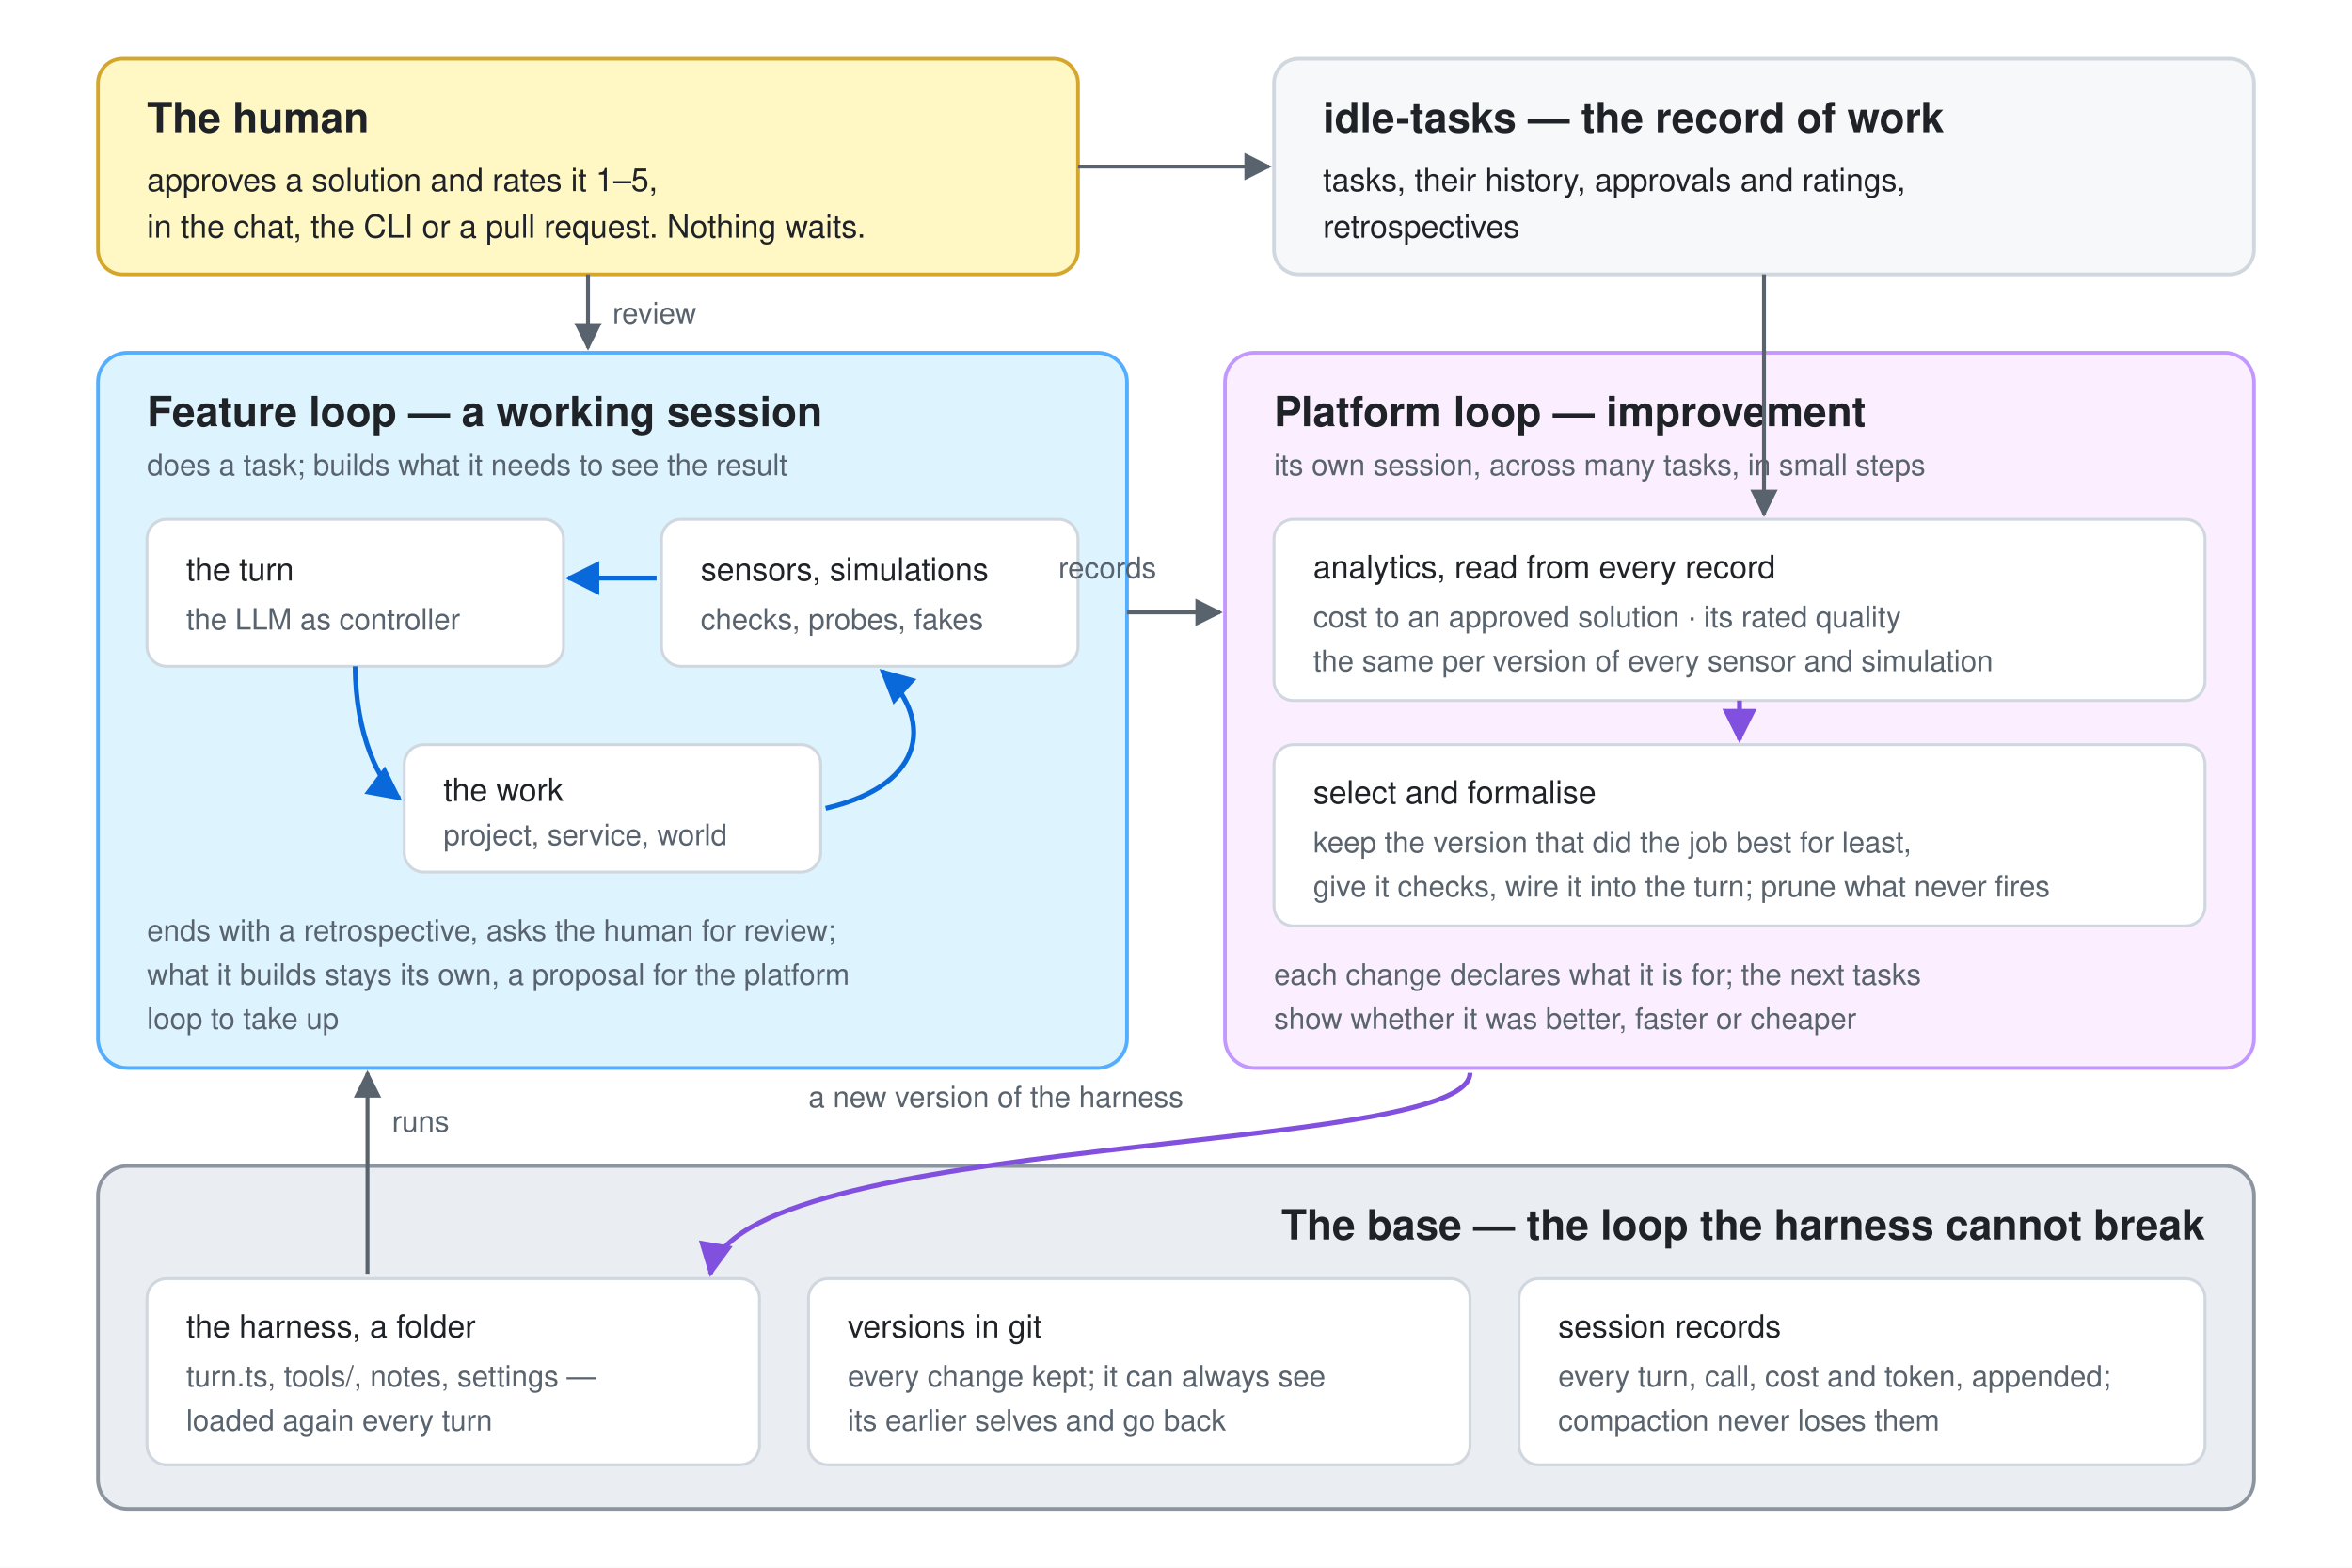
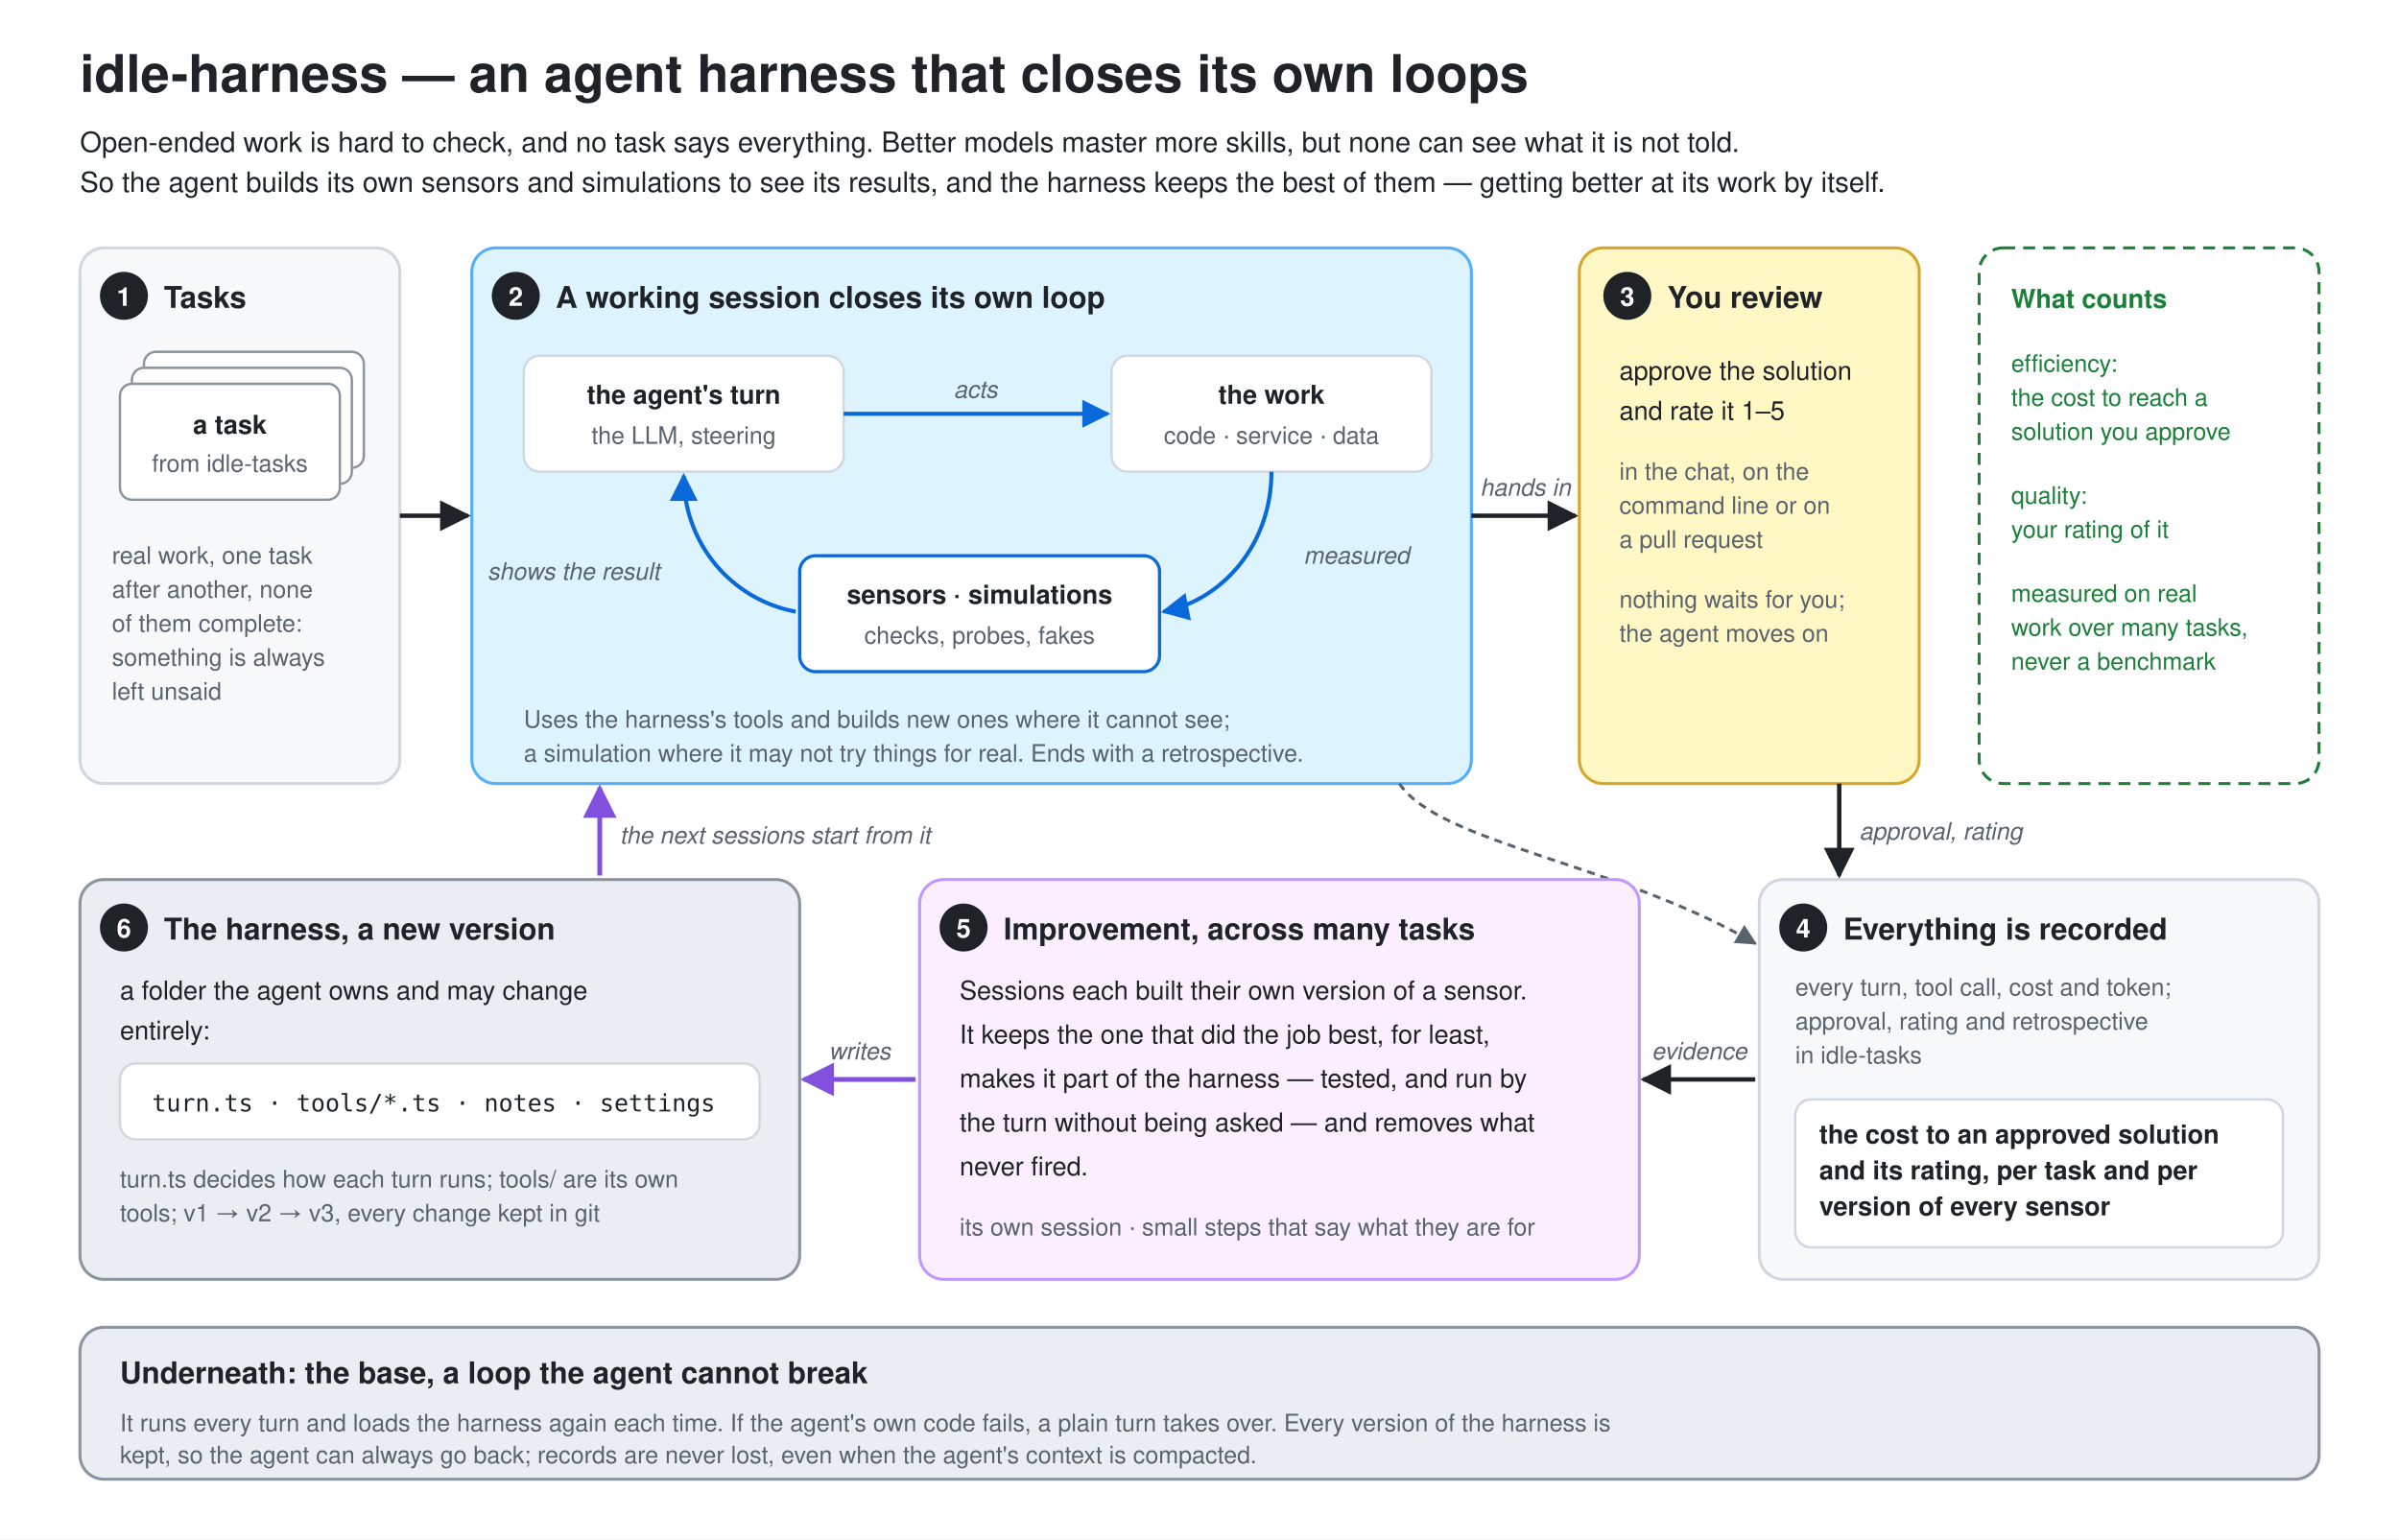
- <svg xmlns="http://www.w3.org/2000/svg" viewBox="0 0 960 640" font-family="-apple-system, BlinkMacSystemFont, 'Segoe UI', Helvetica, Arial, sans-serif" role="img" aria-labelledby="title desc">
+ <svg xmlns="http://www.w3.org/2000/svg" viewBox="0 0 1200 770" font-family="-apple-system, BlinkMacSystemFont, 'Segoe UI', Helvetica, Arial, sans-serif" role="img" aria-label="How idle-harness works, as one cycle. Tasks arrive, none of them complete. A working session closes its own loop: the agent acts on the work, builds sensors and simulations to see the result, and steers by them. It hands in; you approve and rate it. Everything is recorded: the cost to reach an approved solution and its rating, per task and per sensor version. Across many tasks, improvement keeps the best version of each sensor and makes it part of the harness. The next sessions start from that new version. Underneath, a base loop the agent cannot break keeps every version.">
  <style>
    .bg { fill: #ffffff; }
-     .box { fill: #f6f8fa; stroke: #d0d7de; stroke-width: 1.5; }
+     .stage { fill: #f6f8fa; stroke: #d0d7de; stroke-width: 1.5; }
+     .node { fill: #ffffff; stroke: #d0d7de; stroke-width: 1.2; }
    .feature { fill: #ddf4ff; stroke: #54aeff; stroke-width: 1.5; }
+     .sensor { fill: #ffffff; stroke: #0969da; stroke-width: 1.6; }
    .platform { fill: #fbefff; stroke: #c297ff; stroke-width: 1.5; }
    .human { fill: #fff8c5; stroke: #d4a72c; stroke-width: 1.5; }
    .base { fill: #eaeef2; stroke: #8c959f; stroke-width: 1.5; }
-     .inner { fill: #ffffff; stroke: #d0d7de; stroke-width: 1.2; }
-     .h { font-size: 17px; font-weight: 650; fill: #1f2328; }
-     .t { font-size: 13px; fill: #1f2328; }
+     .goal { fill: none; stroke: #1a7f37; stroke-width: 1.5; stroke-dasharray: 6 4; }
+     .card { fill: #ffffff; stroke: #8c959f; stroke-width: 1.2; }
+     .badge { fill: #1f2328; } .badgetext { font-size: 13px; font-weight: 700; fill: #ffffff; }
+     .title { font-size: 26px; font-weight: 750; fill: #1f2328; }
+     .lead { font-size: 14px; fill: #1f2328; }
+     .h { font-size: 15px; font-weight: 650; fill: #1f2328; }
+     .t { font-size: 13px; font-weight: 600; fill: #1f2328; }
+     .p { font-size: 13px; fill: #1f2328; }
    .s { font-size: 12px; fill: #59636e; }
-     .arrow { stroke: #59636e; stroke-width: 1.6; fill: none; marker-end: url(#head); }
-     .loop { stroke: #0969da; stroke-width: 2; fill: none; marker-end: url(#headblue); }
-     .loopp { stroke: #8250df; stroke-width: 2; fill: none; marker-end: url(#headpurple); }
-     #head path { fill: #59636e; } #headblue path { fill: #0969da; } #headpurple path { fill: #8250df; }
+     .code { font-family: ui-monospace, SFMono-Regular, Menlo, monospace; font-size: 12px; fill: #1f2328; }
+     .goaltext { font-size: 12px; fill: #1a7f37; } .goalh { font-size: 13px; font-weight: 650; fill: #1a7f37; }
+     .label { font-size: 12px; font-style: italic; fill: #59636e; }
+     .flow { stroke: #1f2328; stroke-width: 2.2; fill: none; marker-end: url(#dark); }
+     .thin { stroke: #59636e; stroke-width: 1.5; fill: none; stroke-dasharray: 4 3; marker-end: url(#grey); }
+     .ctl { stroke: #0969da; stroke-width: 2; fill: none; marker-end: url(#blue); }
+     .plat { stroke: #8250df; stroke-width: 2.4; fill: none; marker-end: url(#purple); }
+     #dark path { fill: #1f2328; } #grey path { fill: #59636e; } #blue path { fill: #0969da; } #purple path { fill: #8250df; }
    @media (prefers-color-scheme: dark) {
      .bg { fill: #0d1117; }
-       .box { fill: #161b22; stroke: #30363d; }
+       .stage { fill: #161b22; stroke: #30363d; }
+       .node, .sensor, .card { fill: #0d1117; }
+       .node { stroke: #30363d; } .card { stroke: #6e7681; } .sensor { stroke: #4493f8; }
      .feature { fill: #0c2d6b; stroke: #388bfd; }
      .platform { fill: #2b1a4a; stroke: #a371f7; }
      .human { fill: #3b2e00; stroke: #bb8009; }
      .base { fill: #21262d; stroke: #6e7681; }
-       .inner { fill: #0d1117; stroke: #30363d; }
-       .h, .t { fill: #e6edf3; } .s { fill: #9198a1; }
-       .arrow { stroke: #9198a1; } #head path { fill: #9198a1; }
-       .loop { stroke: #4493f8; } #headblue path { fill: #4493f8; }
-       .loopp { stroke: #ab7df8; } #headpurple path { fill: #ab7df8; }
+       .goal { stroke: #3fb950; } .goaltext, .goalh { fill: #3fb950; }
+       .badge { fill: #e6edf3; } .badgetext { fill: #0d1117; }
+       .title, .lead, .h, .t, .p, .code { fill: #e6edf3; }
+       .s, .label { fill: #9198a1; }
+       .flow { stroke: #e6edf3; } #dark path { fill: #e6edf3; }
+       .thin { stroke: #9198a1; } #grey path { fill: #9198a1; }
+       .ctl { stroke: #4493f8; } #blue path { fill: #4493f8; }
+       .plat { stroke: #ab7df8; } #purple path { fill: #ab7df8; }
    }
  </style>
  <defs>
-     <marker id="head" viewBox="0 0 10 10" refX="9" refY="5" markerWidth="7" markerHeight="7" orient="auto-start-reverse">
+     <marker id="dark" viewBox="0 0 10 10" refX="9" refY="5" markerWidth="7" markerHeight="7" orient="auto-start-reverse">
      <path d="M0,0 L10,5 L0,10 z" />
    </marker>
-     <marker id="headblue" viewBox="0 0 10 10" refX="9" refY="5" markerWidth="7" markerHeight="7" orient="auto-start-reverse">
+     <marker id="grey" viewBox="0 0 10 10" refX="9" refY="5" markerWidth="7" markerHeight="7" orient="auto-start-reverse">
      <path d="M0,0 L10,5 L0,10 z" />
    </marker>
-     <marker id="headpurple" viewBox="0 0 10 10" refX="9" refY="5" markerWidth="7" markerHeight="7" orient="auto-start-reverse">
+     <marker id="blue" viewBox="0 0 10 10" refX="9" refY="5" markerWidth="7" markerHeight="7" orient="auto-start-reverse">
+       <path d="M0,0 L10,5 L0,10 z" />
+     </marker>
+     <marker id="purple" viewBox="0 0 10 10" refX="9" refY="5" markerWidth="7" markerHeight="7" orient="auto-start-reverse">
      <path d="M0,0 L10,5 L0,10 z" />
    </marker>
  </defs>
-   <rect class="bg" x="0" y="0" width="960" height="640" />
-   <rect class="human" x="40" y="24" width="400" height="88" rx="10" />
-   <text class="h" x="60" y="54">The human</text>
-   <text class="t" x="60" y="78">approves a solution and rates it 1–5,</text>
-   <text class="t" x="60" y="97">in the chat, the CLI or a pull request. Nothing waits.</text>
-   <rect class="box" x="520" y="24" width="400" height="88" rx="10" />
-   <text class="h" x="540" y="54">idle-tasks — the record of work</text>
-   <text class="t" x="540" y="78">tasks, their history, approvals and ratings,</text>
-   <text class="t" x="540" y="97">retrospectives</text>
-   <path class="arrow" d="M440,68 L518,68" />
-   <rect class="feature" x="40" y="144" width="420" height="292" rx="12" />
-   <text class="h" x="60" y="174">Feature loop — a working session</text>
-   <text class="s" x="60" y="194">does a task; builds what it needs to see the result</text>
-   <rect class="inner" x="60" y="212" width="170" height="60" rx="8" />
-   <text class="t" x="76" y="237">the turn</text>
-   <text class="s" x="76" y="257">the LLM as controller</text>
-   <rect class="inner" x="270" y="212" width="170" height="60" rx="8" />
-   <text class="t" x="286" y="237">sensors, simulations</text>
-   <text class="s" x="286" y="257">checks, probes, fakes</text>
-   <rect class="inner" x="165" y="304" width="170" height="52" rx="8" />
-   <text class="t" x="181" y="327">the work</text>
-   <text class="s" x="181" y="345">project, service, world</text>
-   <path class="loop" d="M145,272 C145,300 155,320 163,326" />
-   <path class="loop" d="M337,330 C380,320 380,292 360,274" />
-   <path class="loop" d="M268,236 L232,236" />
-   <text class="s" x="60" y="384">ends with a retrospective, asks the human for review;</text>
-   <text class="s" x="60" y="402">what it builds stays its own, a proposal for the platform</text>
-   <text class="s" x="60" y="420">loop to take up</text>
-   <rect class="platform" x="500" y="144" width="420" height="292" rx="12" />
-   <text class="h" x="520" y="174">Platform loop — improvement</text>
-   <text class="s" x="520" y="194">its own session, across many tasks, in small steps</text>
-   <rect class="inner" x="520" y="212" width="380" height="74" rx="8" />
-   <text class="t" x="536" y="236">analytics, read from every record</text>
-   <text class="s" x="536" y="256">cost to an approved solution · its rated quality</text>
-   <text class="s" x="536" y="274">the same per version of every sensor and simulation</text>
-   <rect class="inner" x="520" y="304" width="380" height="74" rx="8" />
-   <text class="t" x="536" y="328">select and formalise</text>
-   <text class="s" x="536" y="348">keep the version that did the job best for least,</text>
-   <text class="s" x="536" y="366">give it checks, wire it into the turn; prune what never fires</text>
-   <path class="loopp" d="M710,286 L710,302" />
-   <text class="s" x="520" y="402">each change declares what it is for; the next tasks</text>
-   <text class="s" x="520" y="420">show whether it was better, faster or cheaper</text>
-   <path class="arrow" d="M460,250 C480,250 490,250 498,250" />
-   <text class="s" x="452" y="236" text-anchor="middle">records</text>
-   <path class="arrow" d="M720,112 L720,210" />
-   <path class="arrow" d="M240,112 L240,142" />
-   <text class="s" x="250" y="132">review</text>
-   <rect class="base" x="40" y="476" width="880" height="140" rx="12" />
-   <text class="h" x="900" y="506" text-anchor="end">The base — the loop the harness cannot break</text>
-   <rect class="inner" x="60" y="522" width="250" height="76" rx="8" />
-   <text class="t" x="76" y="546">the harness, a folder</text>
-   <text class="s" x="76" y="566">turn.ts, tools/, notes, settings —</text>
-   <text class="s" x="76" y="584">loaded again every turn</text>
-   <rect class="inner" x="330" y="522" width="270" height="76" rx="8" />
-   <text class="t" x="346" y="546">versions in git</text>
-   <text class="s" x="346" y="566">every change kept; it can always see</text>
-   <text class="s" x="346" y="584">its earlier selves and go back</text>
-   <rect class="inner" x="620" y="522" width="280" height="76" rx="8" />
-   <text class="t" x="636" y="546">session records</text>
-   <text class="s" x="636" y="566">every turn, call, cost and token, appended;</text>
-   <text class="s" x="636" y="584">compaction never loses them</text>
-   <path class="arrow" d="M150,520 L150,438" />
-   <text class="s" x="160" y="462">runs</text>
-   <path class="loopp" d="M600,438 C600,472 300,462 290,520" />
-   <text class="s" x="330" y="452">a new version of the harness</text>
+   <rect class="bg" x="0" y="0" width="1200" height="770" />
+   <text class="title" x="40" y="46">idle-harness — an agent harness that closes its own loops</text>
+   <text class="lead" x="40" y="76">Open-ended work is hard to check, and no task says everything. Better models master more skills, but none can see what it is not told.</text>
+   <text class="lead" x="40" y="96">So the agent builds its own sensors and simulations to see its results, and the harness keeps the best of them — getting better at its work by itself.</text>
+   <rect class="stage" x="40" y="124" width="160" height="268" rx="12" />
+   <circle class="badge" cx="62" cy="148" r="12" />
+   <text class="badgetext" x="62" y="153" text-anchor="middle">1</text>
+   <text class="h" x="82" y="154">Tasks</text>
+   <rect class="card" x="72" y="176" width="110" height="58" rx="6" />
+   <rect class="card" x="66" y="184" width="110" height="58" rx="6" />
+   <rect class="card" x="60" y="192" width="110" height="58" rx="6" />
+   <text class="t" x="115" y="217" text-anchor="middle">a task</text>
+   <text class="s" x="115" y="236" text-anchor="middle">from idle-tasks</text>
+   <text class="s" x="56" y="282">real work, one task</text>
+   <text class="s" x="56" y="299">after another, none</text>
+   <text class="s" x="56" y="316">of them complete:</text>
+   <text class="s" x="56" y="333">something is always</text>
+   <text class="s" x="56" y="350">left unsaid</text>
+   <rect class="feature" x="236" y="124" width="500" height="268" rx="12" />
+   <circle class="badge" cx="258" cy="148" r="12" />
+   <text class="badgetext" x="258" y="153" text-anchor="middle">2</text>
+   <text class="h" x="278" y="154">A working session closes its own loop</text>
+   <rect class="node" x="262" y="178" width="160" height="58" rx="8" />
+   <text class="t" x="342" y="202" text-anchor="middle">the agent's turn</text>
+   <text class="s" x="342" y="222" text-anchor="middle">the LLM, steering</text>
+   <rect class="node" x="556" y="178" width="160" height="58" rx="8" />
+   <text class="t" x="636" y="202" text-anchor="middle">the work</text>
+   <text class="s" x="636" y="222" text-anchor="middle">code · service · data</text>
+   <rect class="sensor" x="400" y="278" width="180" height="58" rx="8" />
+   <text class="t" x="490" y="302" text-anchor="middle">sensors · simulations</text>
+   <text class="s" x="490" y="322" text-anchor="middle">checks, probes, fakes</text>
+   <path class="ctl" d="M422,207 L554,207" />
+   <text class="label" x="488" y="199" text-anchor="middle">acts</text>
+   <path class="ctl" d="M636,236 C636,272 612,300 582,306" />
+   <text class="label" x="652" y="282">measured</text>
+   <path class="ctl" d="M398,306 C366,300 342,272 342,238" />
+   <text class="label" x="330" y="290" text-anchor="end">shows the result</text>
+   <text class="s" x="262" y="364">Uses the harness's tools and builds new ones where it cannot see;</text>
+   <text class="s" x="262" y="381">a simulation where it may not try things for real. Ends with a retrospective.</text>
+   <rect class="human" x="790" y="124" width="170" height="268" rx="12" />
+   <circle class="badge" cx="814" cy="148" r="12" />
+   <text class="badgetext" x="814" y="153" text-anchor="middle">3</text>
+   <text class="h" x="834" y="154">You review</text>
+   <text class="p" x="810" y="190">approve the solution</text>
+   <text class="p" x="810" y="210">and rate it 1–5</text>
+   <text class="s" x="810" y="240">in the chat, on the</text>
+   <text class="s" x="810" y="257">command line or on</text>
+   <text class="s" x="810" y="274">a pull request</text>
+   <text class="s" x="810" y="304">nothing waits for you;</text>
+   <text class="s" x="810" y="321">the agent moves on</text>
+   <rect class="goal" x="990" y="124" width="170" height="268" rx="12" />
+   <text class="goalh" x="1006" y="154">What counts</text>
+   <text class="goaltext" x="1006" y="186">efficiency:</text>
+   <text class="goaltext" x="1006" y="203">the cost to reach a</text>
+   <text class="goaltext" x="1006" y="220">solution you approve</text>
+   <text class="goaltext" x="1006" y="252">quality:</text>
+   <text class="goaltext" x="1006" y="269">your rating of it</text>
+   <text class="goaltext" x="1006" y="301">measured on real</text>
+   <text class="goaltext" x="1006" y="318">work over many tasks,</text>
+   <text class="goaltext" x="1006" y="335">never a benchmark</text>
+   <path class="flow" d="M200,258 L234,258" />
+   <path class="flow" d="M736,258 L788,258" />
+   <text class="label" x="763" y="248" text-anchor="middle">hands in</text>
+   <rect class="stage" x="880" y="440" width="280" height="200" rx="12" />
+   <circle class="badge" cx="902" cy="464" r="12" />
+   <text class="badgetext" x="902" y="469" text-anchor="middle">4</text>
+   <text class="h" x="922" y="470">Everything is recorded</text>
+   <text class="s" x="898" y="498">every turn, tool call, cost and token;</text>
+   <text class="s" x="898" y="515">approval, rating and retrospective</text>
+   <text class="s" x="898" y="532">in idle-tasks</text>
+   <rect class="node" x="898" y="550" width="244" height="74" rx="8" />
+   <text class="t" x="910" y="572">the cost to an approved solution</text>
+   <text class="t" x="910" y="590">and its rating, per task and per</text>
+   <text class="t" x="910" y="608">version of every sensor</text>
+   <path class="flow" d="M920,392 L920,438" />
+   <text class="label" x="930" y="420">approval, rating</text>
+   <path class="thin" d="M700,392 C720,422 810,432 878,472" />
+   <text class="label" x="752" y="456">every turn</text>
+   <rect class="platform" x="460" y="440" width="360" height="200" rx="12" />
+   <circle class="badge" cx="482" cy="464" r="12" />
+   <text class="badgetext" x="482" y="469" text-anchor="middle">5</text>
+   <text class="h" x="502" y="470">Improvement, across many tasks</text>
+   <text class="p" x="480" y="500">Sessions each built their own version of a sensor.</text>
+   <text class="p" x="480" y="522">It keeps the one that did the job best, for least,</text>
+   <text class="p" x="480" y="544">makes it part of the harness — tested, and run by</text>
+   <text class="p" x="480" y="566">the turn without being asked — and removes what</text>
+   <text class="p" x="480" y="588">never fired.</text>
+   <text class="s" x="480" y="618">its own session · small steps that say what they are for</text>
+   <path class="flow" d="M878,540 L822,540" />
+   <text class="label" x="850" y="530" text-anchor="middle">evidence</text>
+   <rect class="base" x="40" y="440" width="360" height="200" rx="12" />
+   <circle class="badge" cx="62" cy="464" r="12" />
+   <text class="badgetext" x="62" y="469" text-anchor="middle">6</text>
+   <text class="h" x="82" y="470">The harness, a new version</text>
+   <text class="p" x="60" y="500">a folder the agent owns and may change</text>
+   <text class="p" x="60" y="520">entirely:</text>
+   <rect class="node" x="60" y="532" width="320" height="38" rx="8" />
+   <text class="code" x="76" y="556">turn.ts · tools/*.ts · notes · settings</text>
+   <text class="s" x="60" y="594">turn.ts decides how each turn runs; tools/ are its own</text>
+   <text class="s" x="60" y="611">tools; v1 → v2 → v3, every change kept in git</text>
+   <path class="plat" d="M458,540 L402,540" />
+   <text class="label" x="430" y="530" text-anchor="middle">writes</text>
+   <path class="plat" d="M300,438 L300,394" />
+   <text class="label" x="310" y="422">the next sessions start from it</text>
+   <rect class="base" x="40" y="664" width="1120" height="76" rx="12" />
+   <text class="h" x="60" y="692">Underneath: the base, a loop the agent cannot break</text>
+   <text class="s" x="60" y="716">It runs every turn and loads the harness again each time. If the agent's own code fails, a plain turn takes over. Every version of the harness is</text>
+   <text class="s" x="60" y="732">kept, so the agent can always go back; records are never lost, even when the agent's context is compacted.</text>
</svg>
